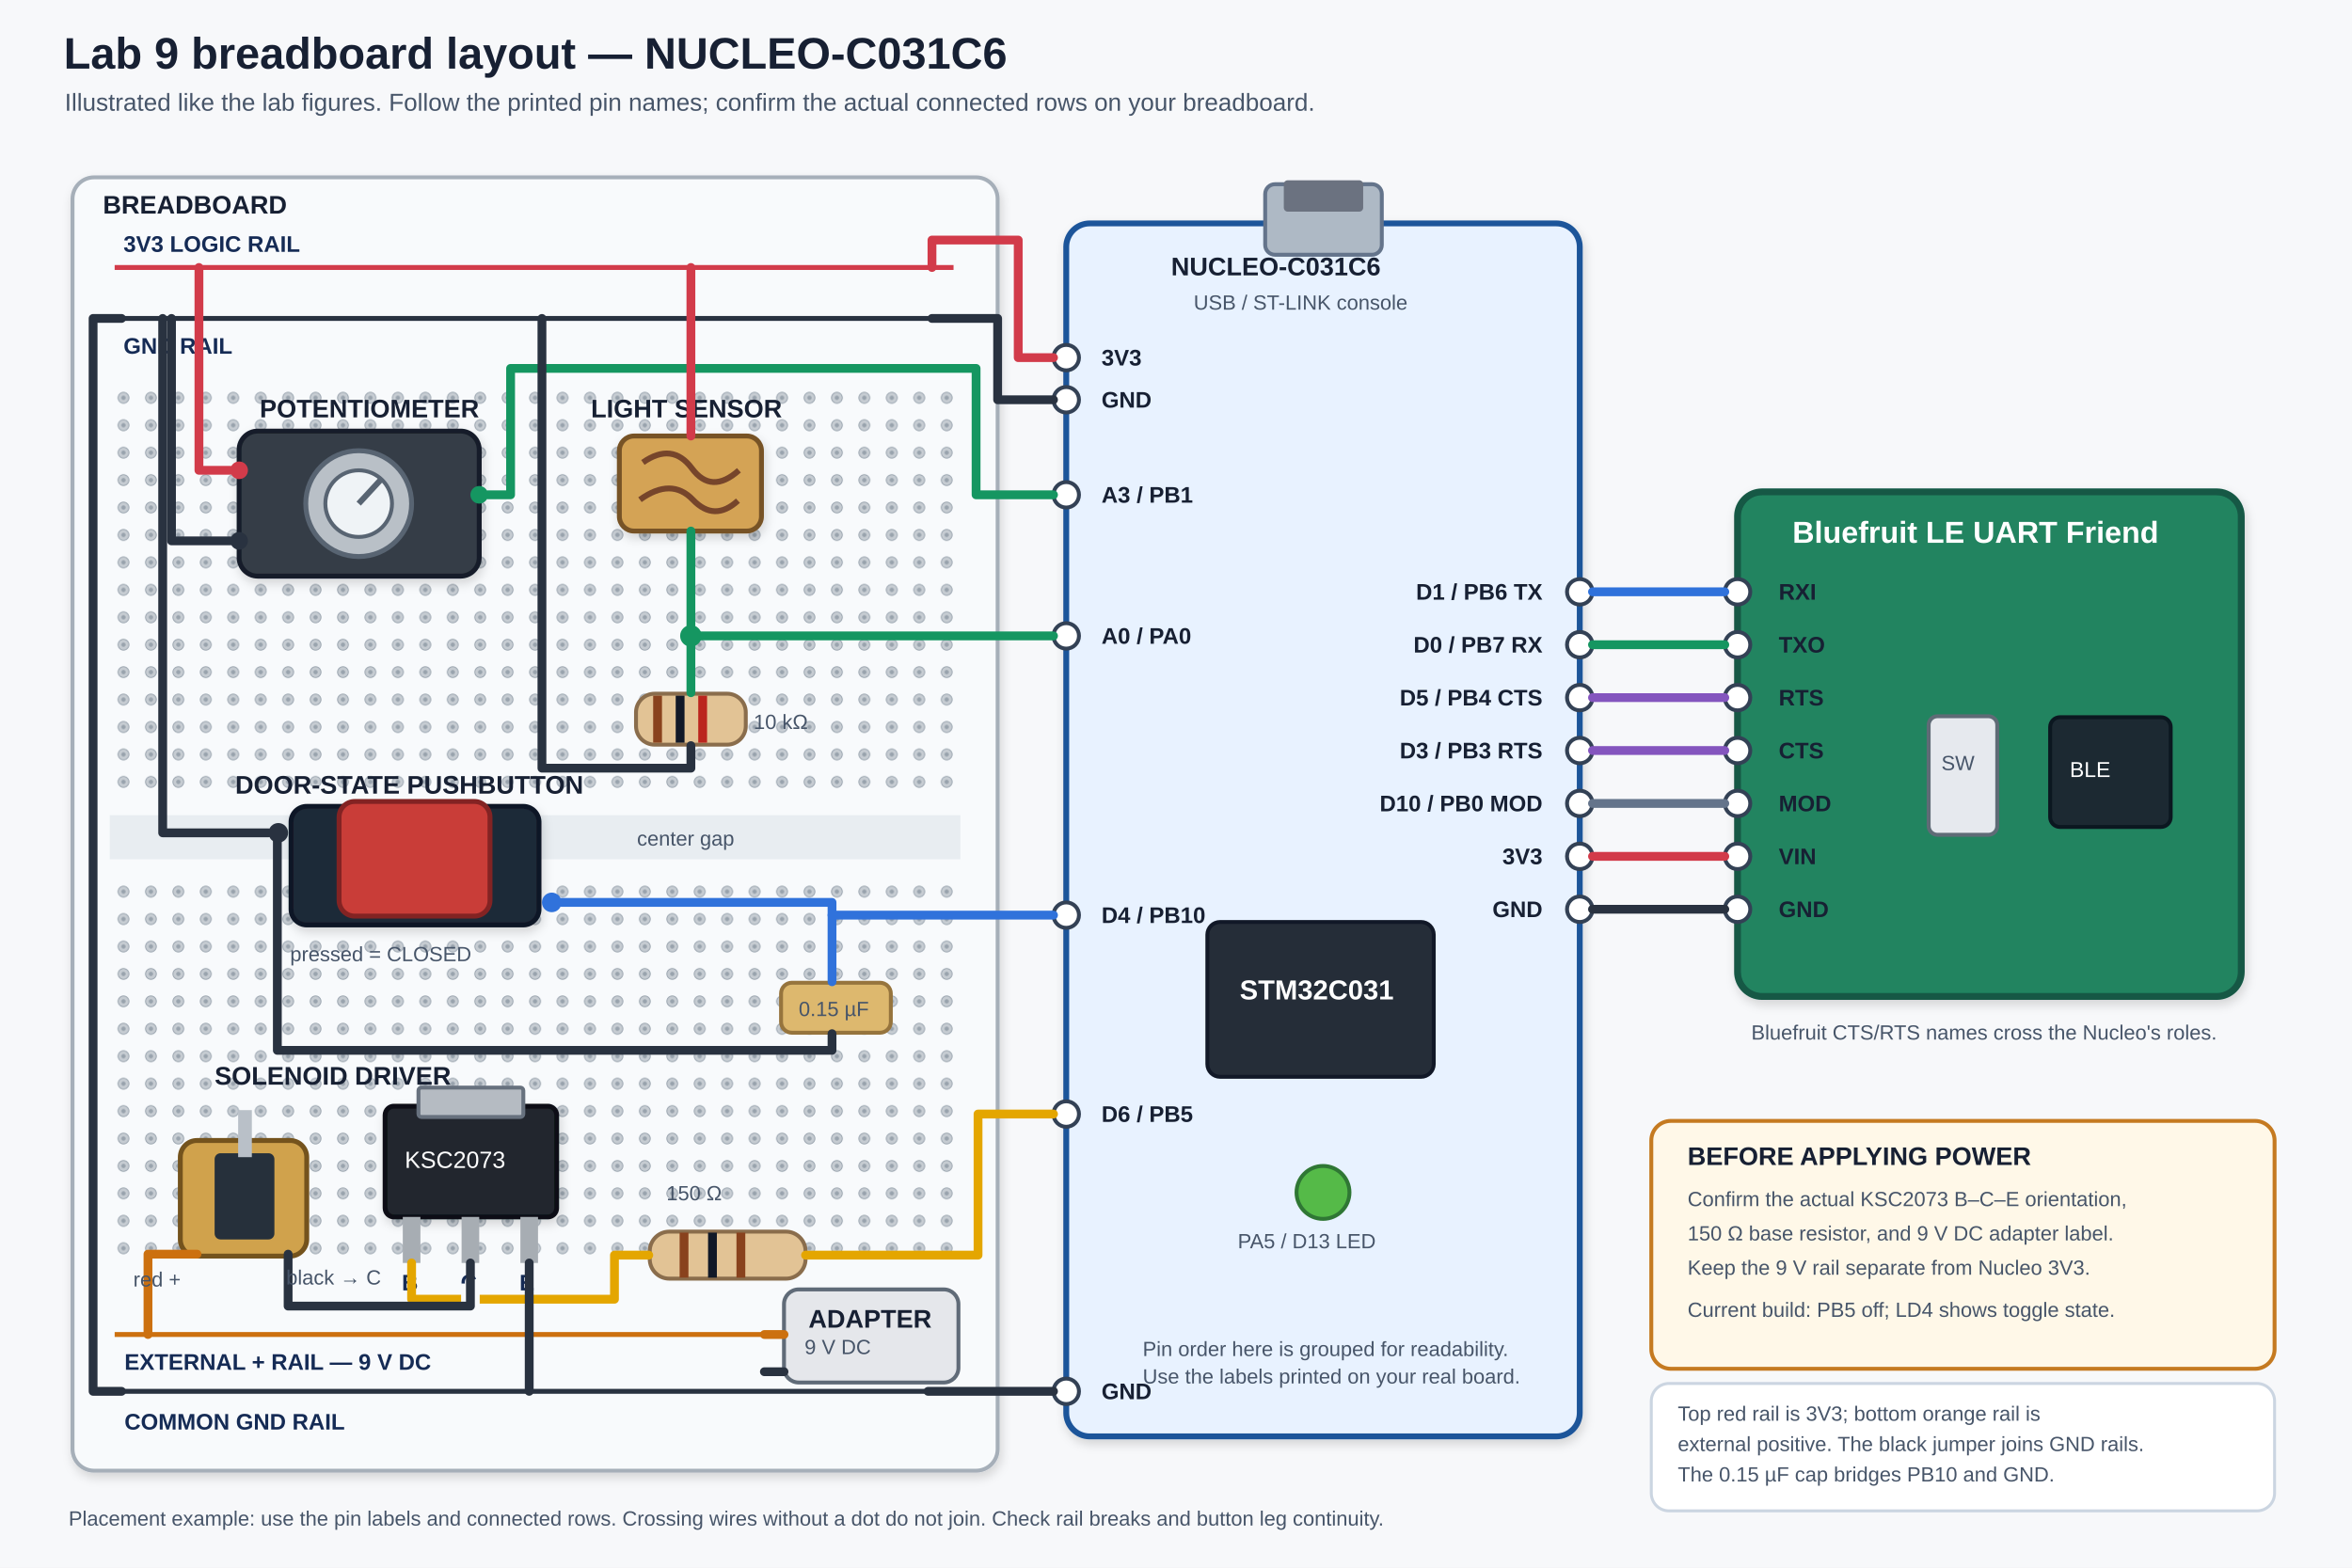
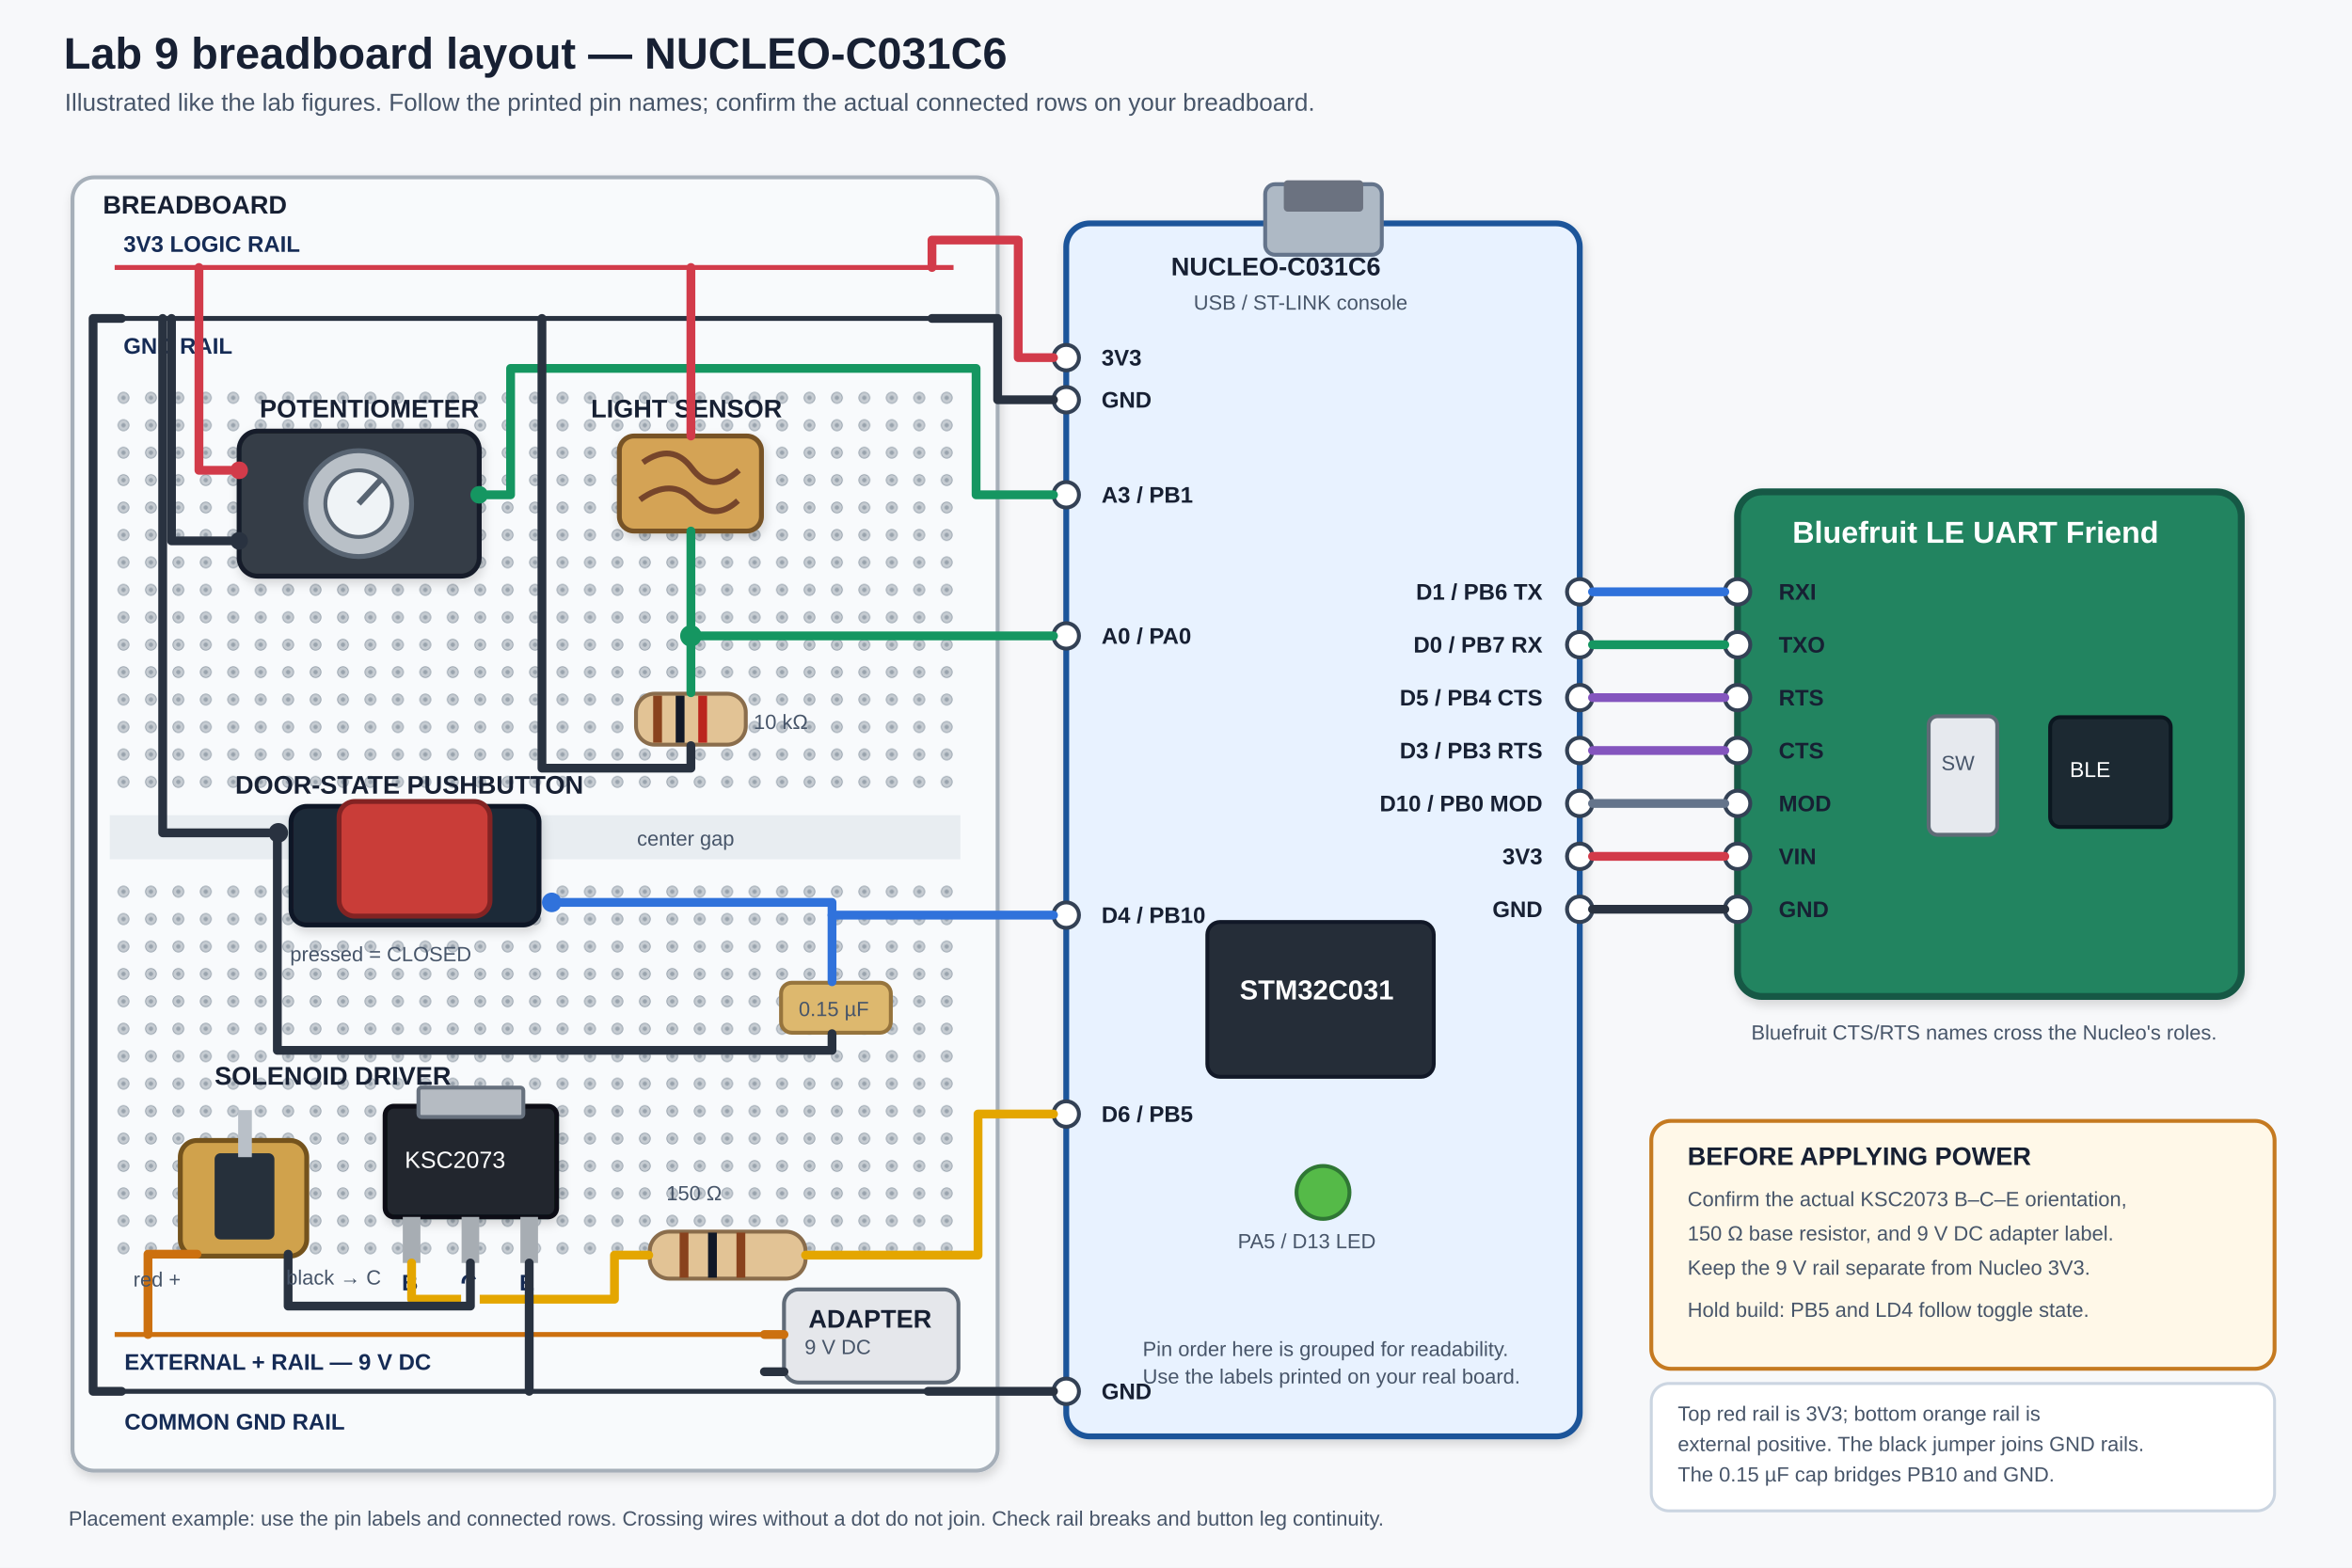
<svg xmlns="http://www.w3.org/2000/svg" width="2400" height="1600" viewBox="0 0 2400 1600" role="img" aria-label="Illustrated breadboard layout for Lab 9 smart safe prototype">
  <defs>
    <pattern id="holes" width="28" height="28" patternUnits="userSpaceOnUse">
      <circle cx="14" cy="14" r="5.5" fill="#c5cbd1" stroke="#9da7b1" stroke-width="1" />
      <circle cx="14" cy="14" r="2.2" fill="#9aa4ae" />
    </pattern>
    <filter id="shadow" x="-20%" y="-20%" width="140%" height="140%">
      <feDropShadow dx="2" dy="5" stdDeviation="5" flood-opacity="0.15" />
    </filter>
  </defs>
  <style>
    text { font-family: Arial, sans-serif; fill: #172033; }
    .title { font-size: 45px; font-weight: 700; }
    .subtitle { font-size: 25px; fill: #475569; }
    .part { font-size: 26px; font-weight: 700; }
    .small { font-size: 21px; fill: #475569; }
    .pin { font-size: 23px; font-weight: 700; fill: #152b55; }
    .wire { fill: none; stroke-width: 9; stroke-linecap: round; stroke-linejoin: round; }
    .red { stroke: #d23b4a; }
    .black { stroke: #293240; }
    .blue { stroke: #3072db; }
    .green { stroke: #159661; }
    .yellow { stroke: #e4a600; }
    .orange { stroke: #cc700f; }
    .purple { stroke: #8455be; }
    .grey { stroke: #64748b; }
    .ring { fill: white; stroke: #334155; stroke-width: 4; }
    .lighttext { fill: white; }
  </style>
  <rect width="2400" height="1600" fill="#f7f8fa" />
  <text class="title" x="65" y="70">Lab 9 breadboard layout — NUCLEO-C031C6</text>
  <text class="subtitle" x="66" y="113">Illustrated like the lab figures. Follow the printed pin names; confirm the actual connected rows on your breadboard.</text>
  <rect x="74" y="181" width="944" height="1320" rx="22" fill="#f8fafc" stroke="#a6afb9" stroke-width="4" filter="url(#shadow)" />
  <text class="part" x="105" y="218">BREADBOARD</text>
  <rect x="112" y="390" width="868" height="424" fill="url(#holes)" />
  <rect x="112" y="896" width="868" height="392" fill="url(#holes)" />
  <rect x="112" y="832" width="868" height="45" fill="#e8edf1" />
  <text class="small" x="650" y="863">center gap</text>
  <line x1="117" y1="273" x2="973" y2="273" stroke="#d23b4a" stroke-width="5" />
  <line x1="117" y1="325" x2="973" y2="325" stroke="#293240" stroke-width="5" />
  <text class="pin" x="126" y="257" fill="#d23b4a">3V3 LOGIC RAIL</text>
  <text class="pin" x="126" y="361">GND RAIL</text>
  <line x1="117" y1="1362" x2="973" y2="1362" stroke="#cc700f" stroke-width="5" />
  <line x1="117" y1="1420" x2="973" y2="1420" stroke="#293240" stroke-width="5" />
  <text class="pin" x="127" y="1398" fill="#a65709">EXTERNAL + RAIL — 9 V DC</text>
  <text class="pin" x="127" y="1459">COMMON GND RAIL</text>
  <path class="wire black" d="M124 325 L95 325 L95 1420 L124 1420" />
  <rect x="1088" y="228" width="524" height="1238" rx="24" fill="#e8f2ff" stroke="#1f559a" stroke-width="6" filter="url(#shadow)" />
  <rect x="1291" y="188" width="119" height="72" rx="10" fill="#aeb9c5" stroke="#64748b" stroke-width="4" />
  <rect x="1310" y="184" width="81" height="32" rx="4" fill="#6b7280" />
  <text class="part" x="1195" y="281" fill="#15509d">NUCLEO-C031C6</text>
  <text class="small" x="1218" y="316">USB / ST-LINK console</text>
  <rect x="1232" y="941" width="231" height="158" rx="13" fill="#252d38" stroke="#111827" stroke-width="4" />
  <text class="lighttext" x="1265" y="1020" font-family="Arial, sans-serif" font-size="28" font-weight="bold">STM32C031</text>
  <circle cx="1350" cy="1217" r="27" fill="#55ba48" stroke="#2f7734" stroke-width="4" />
  <text class="small" x="1263" y="1274">PA5 / D13 LED</text>
  <text class="small" x="1166" y="1384">Pin order here is grouped for readability.</text>
  <text class="small" x="1166" y="1412">Use the labels printed on your real board.</text>
  <g class="ring">
    <circle cx="1088" cy="365" r="13" />
    <circle cx="1088" cy="408" r="13" />
    <circle cx="1088" cy="505" r="13" />
    <circle cx="1088" cy="649" r="13" />
    <circle cx="1088" cy="934" r="13" />
    <circle cx="1088" cy="1137" r="13" />
    <circle cx="1088" cy="1420" r="13" />
  </g>
  <g class="pin">
    <text x="1124" y="373">3V3</text>
    <text x="1124" y="416">GND</text>
    <text x="1124" y="513">A3 / PB1</text>
    <text x="1124" y="657">A0 / PA0</text>
    <text x="1124" y="942">D4 / PB10</text>
    <text x="1124" y="1145">D6 / PB5</text>
    <text x="1124" y="1428">GND</text>
  </g>
  <g class="ring">
    <circle cx="1612" cy="604" r="13" />
    <circle cx="1612" cy="658" r="13" />
    <circle cx="1612" cy="712" r="13" />
    <circle cx="1612" cy="766" r="13" />
    <circle cx="1612" cy="820" r="13" />
    <circle cx="1612" cy="874" r="13" />
    <circle cx="1612" cy="928" r="13" />
  </g>
  <g class="pin" text-anchor="end">
    <text x="1574" y="612">D1 / PB6 TX</text>
    <text x="1574" y="666">D0 / PB7 RX</text>
    <text x="1574" y="720">D5 / PB4 CTS</text>
    <text x="1574" y="774">D3 / PB3 RTS</text>
    <text x="1574" y="828">D10 / PB0 MOD</text>
    <text x="1574" y="882">3V3</text>
    <text x="1574" y="936">GND</text>
  </g>
  <path class="wire red" d="M1075 365 L1039 365 L1039 245 L951 245 L951 273" />
  <path class="wire black" d="M1075 408 L1018 408 L1018 325 L951 325" />
  <path class="wire black" d="M1075 1420 L947 1420" />
  <rect x="244" y="440" width="245" height="148" rx="19" fill="#353d47" stroke="#181f29" stroke-width="5" filter="url(#shadow)" />
  <circle cx="366" cy="514" r="54" fill="#b9c0c7" stroke="#586472" stroke-width="5" />
  <circle cx="366" cy="514" r="34" fill="#eff3f6" stroke="#586472" stroke-width="4" />
  <line x1="366" y1="514" x2="390" y2="488" stroke="#586472" stroke-width="6" />
  <text class="part" x="265" y="426">POTENTIOMETER</text>
  <circle cx="244" cy="480" r="9" fill="#d23b4a" />
  <circle cx="244" cy="552" r="9" fill="#293240" />
  <circle cx="489" cy="505" r="9" fill="#159661" />
  <path class="wire red" d="M235 480 L203 480 L203 273" />
  <path class="wire black" d="M235 552 L175 552 L175 325" />
  <path class="wire green" d="M498 505 L521 505 L521 376 L996 376 L996 505 L1075 505" />
  <text class="part" x="603" y="426">LIGHT SENSOR</text>
  <rect x="632" y="445" width="145" height="97" rx="15" fill="#d4a354" stroke="#775328" stroke-width="5" filter="url(#shadow)" />
  <path d="M656 472 Q686 451 706 478 T754 480 M653 510 Q685 487 707 510 T753 511" fill="none" stroke="#76452b" stroke-width="6" />
  <path class="wire red" d="M705 445 L705 273" />
  <path class="wire green" d="M705 542 L705 649 L1075 649" />
  <circle cx="705" cy="649" r="11" fill="#159661" />
  <rect x="649" y="708" width="112" height="52" rx="19" fill="#e2c395" stroke="#8a6d4c" stroke-width="4" />
  <line x1="671" y1="710" x2="671" y2="758" stroke="#89421d" stroke-width="9" />
  <line x1="694" y1="710" x2="694" y2="758" stroke="#111827" stroke-width="9" />
  <line x1="717" y1="710" x2="717" y2="758" stroke="#bb251e" stroke-width="9" />
  <text class="small" x="769" y="744">10 kΩ</text>
  <path class="wire green" d="M705 649 L705 707" />
  <path class="wire black" d="M705 761 L705 784 L553 784 L553 325" />
  <text class="part" x="240" y="810">DOOR-STATE PUSHBUTTON</text>
  <rect x="297" y="823" width="253" height="121" rx="16" fill="#1f2937" stroke="#111827" stroke-width="5" filter="url(#shadow)" />
  <rect x="346" y="818" width="154" height="117" rx="16" fill="#c93d38" stroke="#832323" stroke-width="5" />
  <circle cx="284" cy="850" r="10" fill="#293240" />
  <circle cx="563" cy="921" r="10" fill="#3072db" />
  <path class="wire black" d="M274 850 L166 850 L166 325" />
  <path class="wire blue" d="M573 921 L849 921 L849 934 L1075 934" />
  <rect x="797" y="1003" width="112" height="51" rx="11" fill="#ddb86e" stroke="#96743d" stroke-width="4" />
  <text class="small" x="815" y="1037">0.15 µF</text>
  <path class="wire blue" d="M849 934 L849 1002" />
  <path class="wire black" d="M849 1055 L849 1072 L283 1072 L283 850" />
  <text class="small" x="296" y="981">pressed = CLOSED</text>
  <text class="part" x="219" y="1107">SOLENOID DRIVER</text>
  <rect x="393" y="1129" width="175" height="113" rx="9" fill="#21262d" stroke="#0c1117" stroke-width="5" filter="url(#shadow)" />
  <rect x="427" y="1110" width="107" height="30" rx="3" fill="#b5bbc2" stroke="#67717e" stroke-width="4" />
  <text class="lighttext" x="413" y="1192" font-family="Arial, sans-serif" font-size="24">KSC2073</text>
  <line x1="420" y1="1242" x2="420" y2="1289" stroke="#a7adb3" stroke-width="18" />
  <line x1="480" y1="1242" x2="480" y2="1289" stroke="#a7adb3" stroke-width="18" />
  <line x1="540" y1="1242" x2="540" y2="1289" stroke="#a7adb3" stroke-width="18" />
  <text class="pin" x="410" y="1317">B</text>
  <text class="pin" x="470" y="1317">C</text>
  <text class="pin" x="530" y="1317">E</text>
  <rect x="663" y="1257" width="159" height="48" rx="20" fill="#e2c395" stroke="#8a6d4c" stroke-width="4" />
  <line x1="698" y1="1258" x2="698" y2="1304" stroke="#89421d" stroke-width="9" />
  <line x1="727" y1="1258" x2="727" y2="1304" stroke="#111827" stroke-width="9" />
  <line x1="756" y1="1258" x2="756" y2="1304" stroke="#89421d" stroke-width="9" />
  <text class="small" x="680" y="1225">150 Ω</text>
  <path class="wire yellow" d="M420 1289 L420 1326 L627 1326 L627 1281 L662 1281 M822 1281 L998 1281 L998 1137 L1075 1137" />
  <path class="wire black" d="M540 1289 L540 1420" />
  <rect x="184" y="1164" width="129" height="118" rx="17" fill="#d0a24c" stroke="#74531d" stroke-width="5" />
  <rect x="219" y="1177" width="61" height="88" rx="6" fill="#26303b" />
  <rect x="243" y="1133" width="14" height="48" fill="#b9c0c8" />
  <path class="wire orange" d="M201 1280 L151 1280 L151 1362" />
  <path d="M480 1310 L480 1341" fill="none" stroke="#f8fafc" stroke-width="19" />
  <path class="wire black" d="M294 1280 L294 1333 L480 1333 L480 1289" />
  <text class="small" x="136" y="1313">red +</text>
  <text class="small" x="292" y="1311">black → C</text>
  <rect x="800" y="1316" width="178" height="95" rx="15" fill="#e5e7eb" stroke="#606b78" stroke-width="4" />
  <text class="part" x="825" y="1355">ADAPTER</text>
  <text class="small" x="821" y="1382">9 V DC</text>
  <path class="wire orange" d="M800 1362 L780 1362" />
  <path class="wire black" d="M800 1400 L780 1400" />
  <rect x="1773" y="502" width="514" height="515" rx="25" fill="#238461" stroke="#125844" stroke-width="7" filter="url(#shadow)" />
  <text class="lighttext" x="1829" y="554" font-family="Arial, sans-serif" font-size="31" font-weight="bold">Bluefruit LE UART Friend</text>
  <rect x="2092" y="732" width="123" height="112" rx="10" fill="#1c2932" stroke="#0b1720" stroke-width="4" />
  <text class="lighttext" x="2112" y="793" font-family="Arial, sans-serif" font-size="22">BLE</text>
  <rect x="1968" y="731" width="70" height="121" rx="9" fill="#e6e9ee" stroke="#5f6b76" stroke-width="4" />
  <text class="small" x="1981" y="786">SW</text>
  <g class="ring">
    <circle cx="1773" cy="604" r="13" />
    <circle cx="1773" cy="658" r="13" />
    <circle cx="1773" cy="712" r="13" />
    <circle cx="1773" cy="766" r="13" />
    <circle cx="1773" cy="820" r="13" />
    <circle cx="1773" cy="874" r="13" />
    <circle cx="1773" cy="928" r="13" />
  </g>
  <g class="pin">
    <text x="1815" y="612">RXI</text>
    <text x="1815" y="666">TXO</text>
    <text x="1815" y="720">RTS</text>
    <text x="1815" y="774">CTS</text>
    <text x="1815" y="828">MOD</text>
    <text x="1815" y="882">VIN</text>
    <text x="1815" y="936">GND</text>
  </g>
  <path class="wire blue" d="M1625 604 L1760 604" />
  <path class="wire green" d="M1625 658 L1760 658" />
  <path class="wire purple" d="M1625 712 L1760 712" />
  <path class="wire purple" d="M1625 766 L1760 766" />
  <path class="wire grey" d="M1625 820 L1760 820" />
  <path class="wire red" d="M1625 874 L1760 874" />
  <path class="wire black" d="M1625 928 L1760 928" />
  <text class="small" x="1787" y="1061">Bluefruit CTS/RTS names cross the Nucleo's roles.</text>
  <rect x="1685" y="1144" width="636" height="253" rx="20" fill="#fff8e8" stroke="#c57a20" stroke-width="4" />
  <text class="part" x="1722" y="1189">BEFORE APPLYING POWER</text>
  <text class="small" x="1722" y="1231">Confirm the actual KSC2073 B–C–E orientation,</text>
  <text class="small" x="1722" y="1266">150 Ω base resistor, and 9 V DC adapter label.</text>
  <text class="small" x="1722" y="1301">Keep the 9 V rail separate from Nucleo 3V3.</text>
-   <text class="small" x="1722" y="1344">Current build: PB5 off; LD4 shows toggle state.</text>
+   <text class="small" x="1722" y="1344">Hold build: PB5 and LD4 follow toggle state.</text>
  <rect x="1685" y="1412" width="636" height="130" rx="18" fill="#ffffff" stroke="#cbd5e1" stroke-width="3" />
  <text class="small" x="1712" y="1450">Top red rail is 3V3; bottom orange rail is</text>
  <text class="small" x="1712" y="1481">external positive. The black jumper joins GND rails.</text>
  <text class="small" x="1712" y="1512">The 0.15 µF cap bridges PB10 and GND.</text>
  <text class="small" x="70" y="1557">Placement example: use the pin labels and connected rows. Crossing wires without a dot do not join. Check rail breaks and button leg continuity.</text>
</svg>
